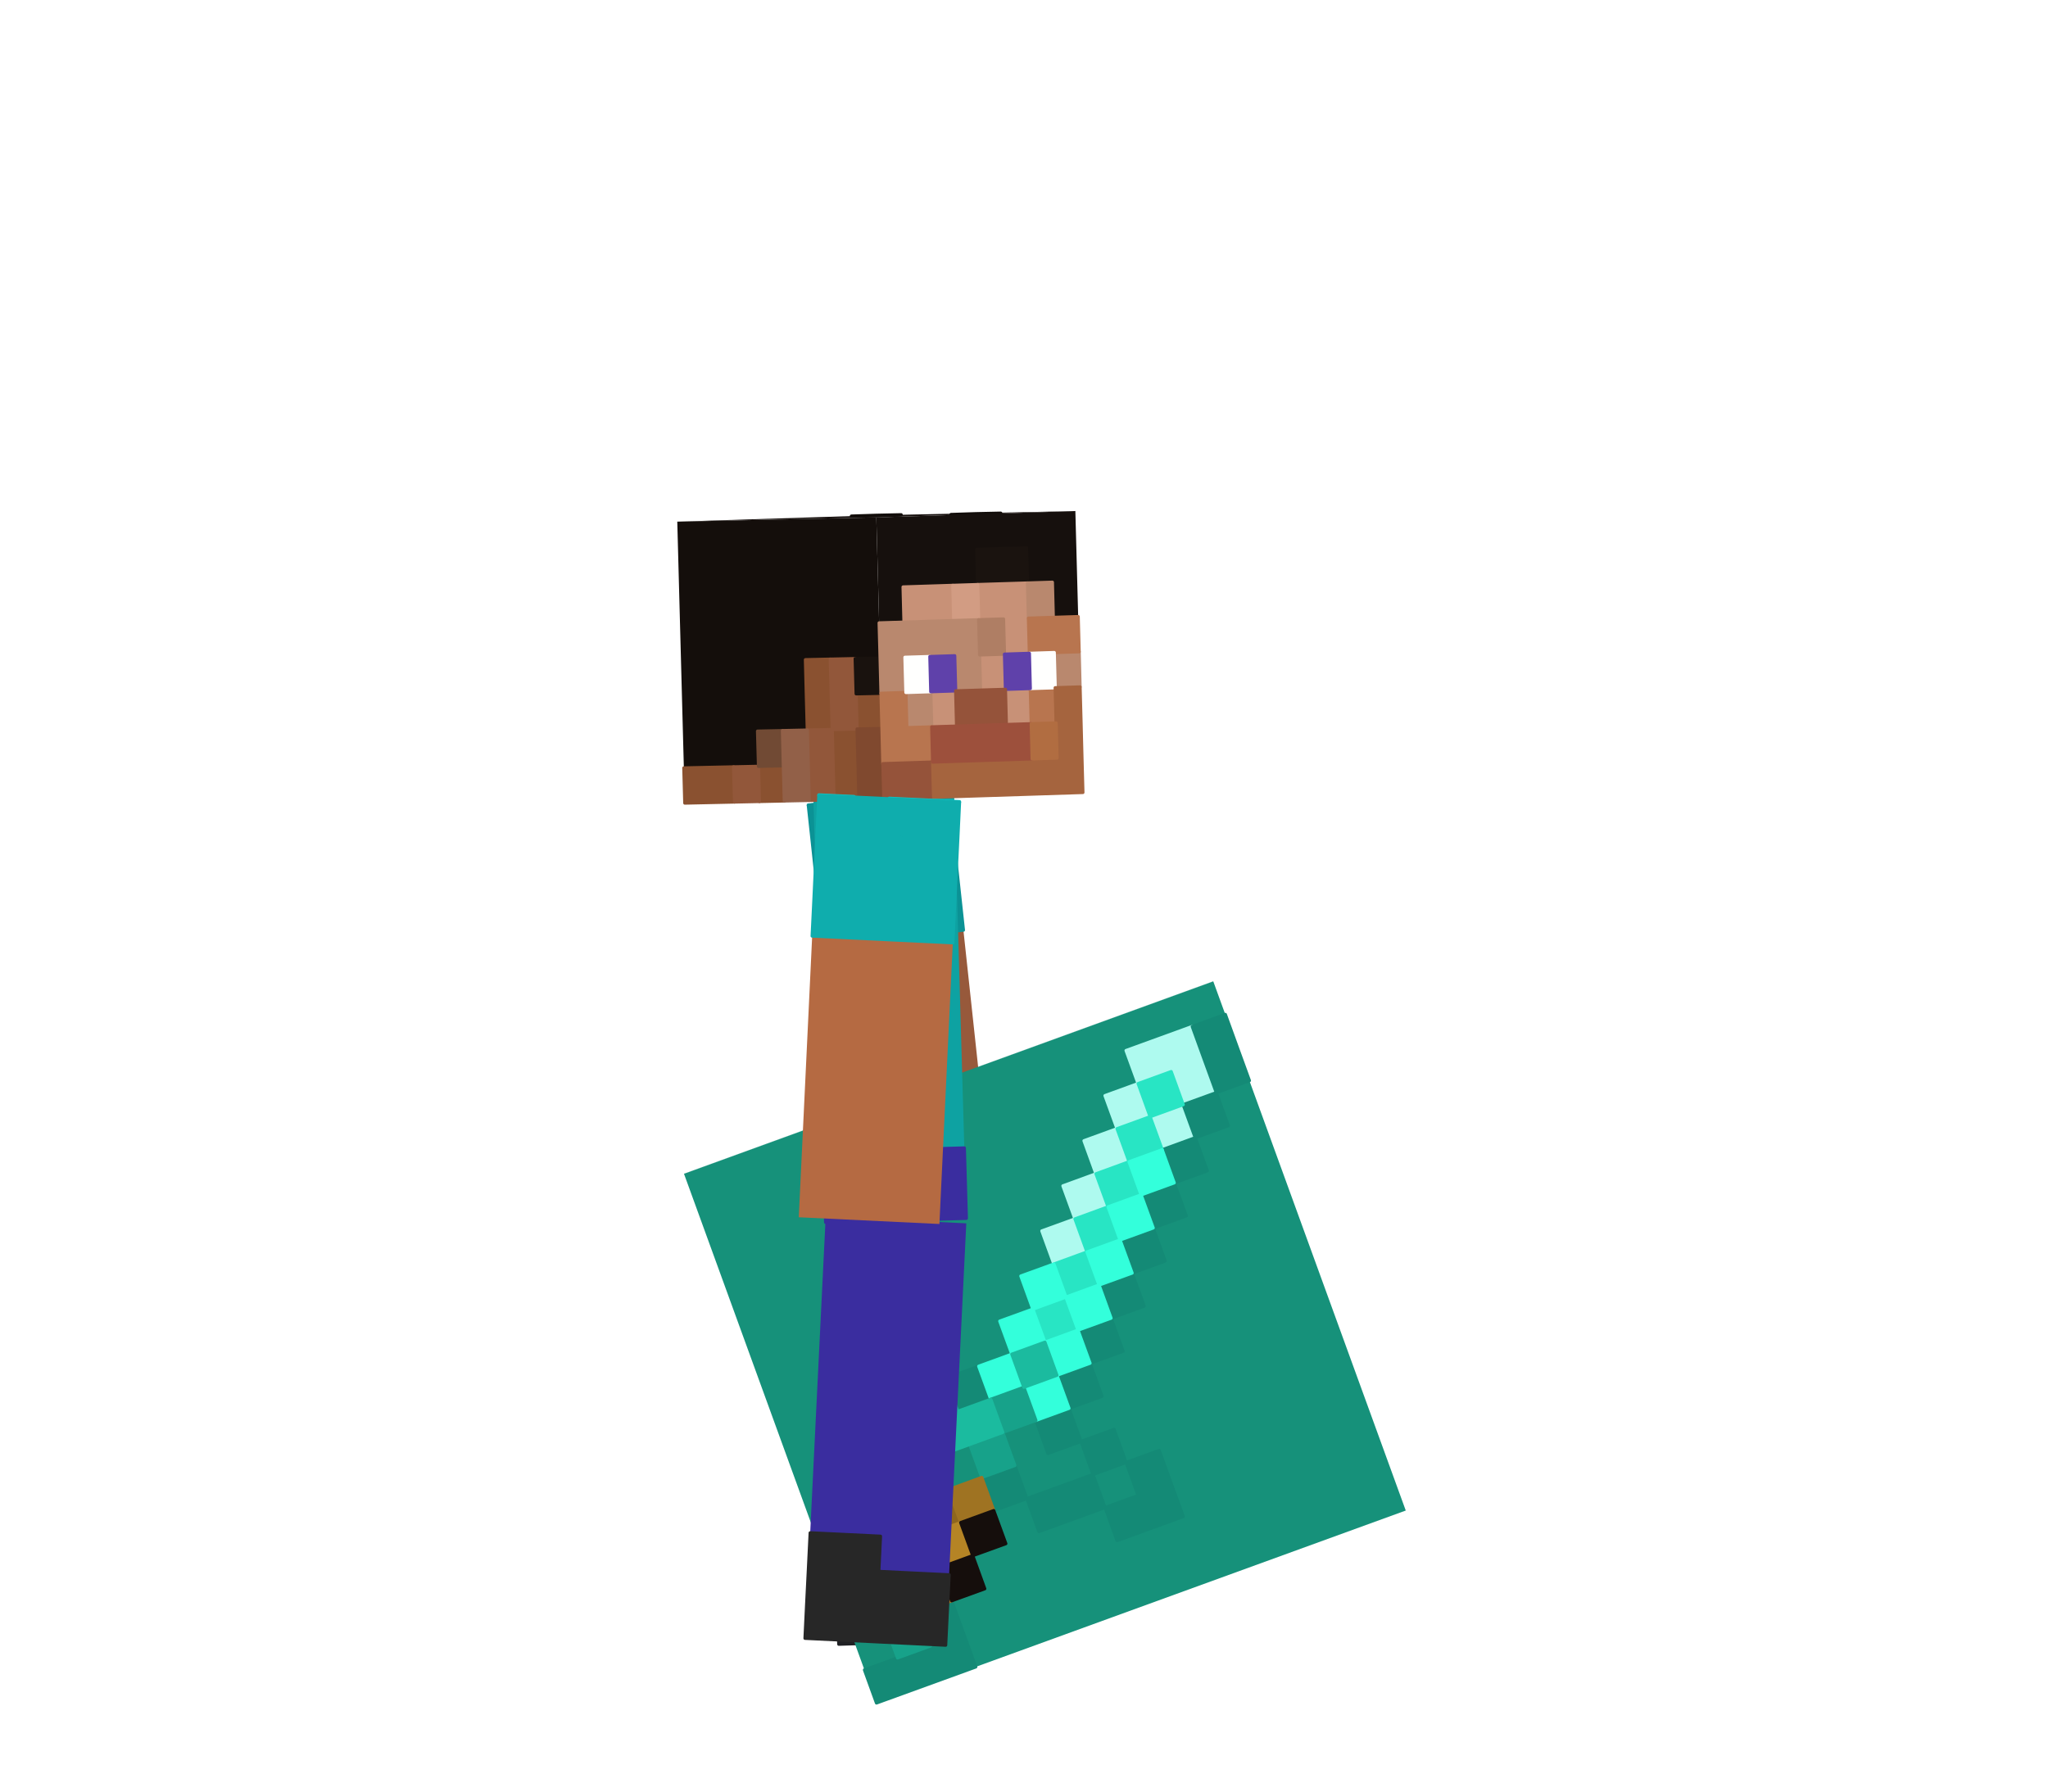
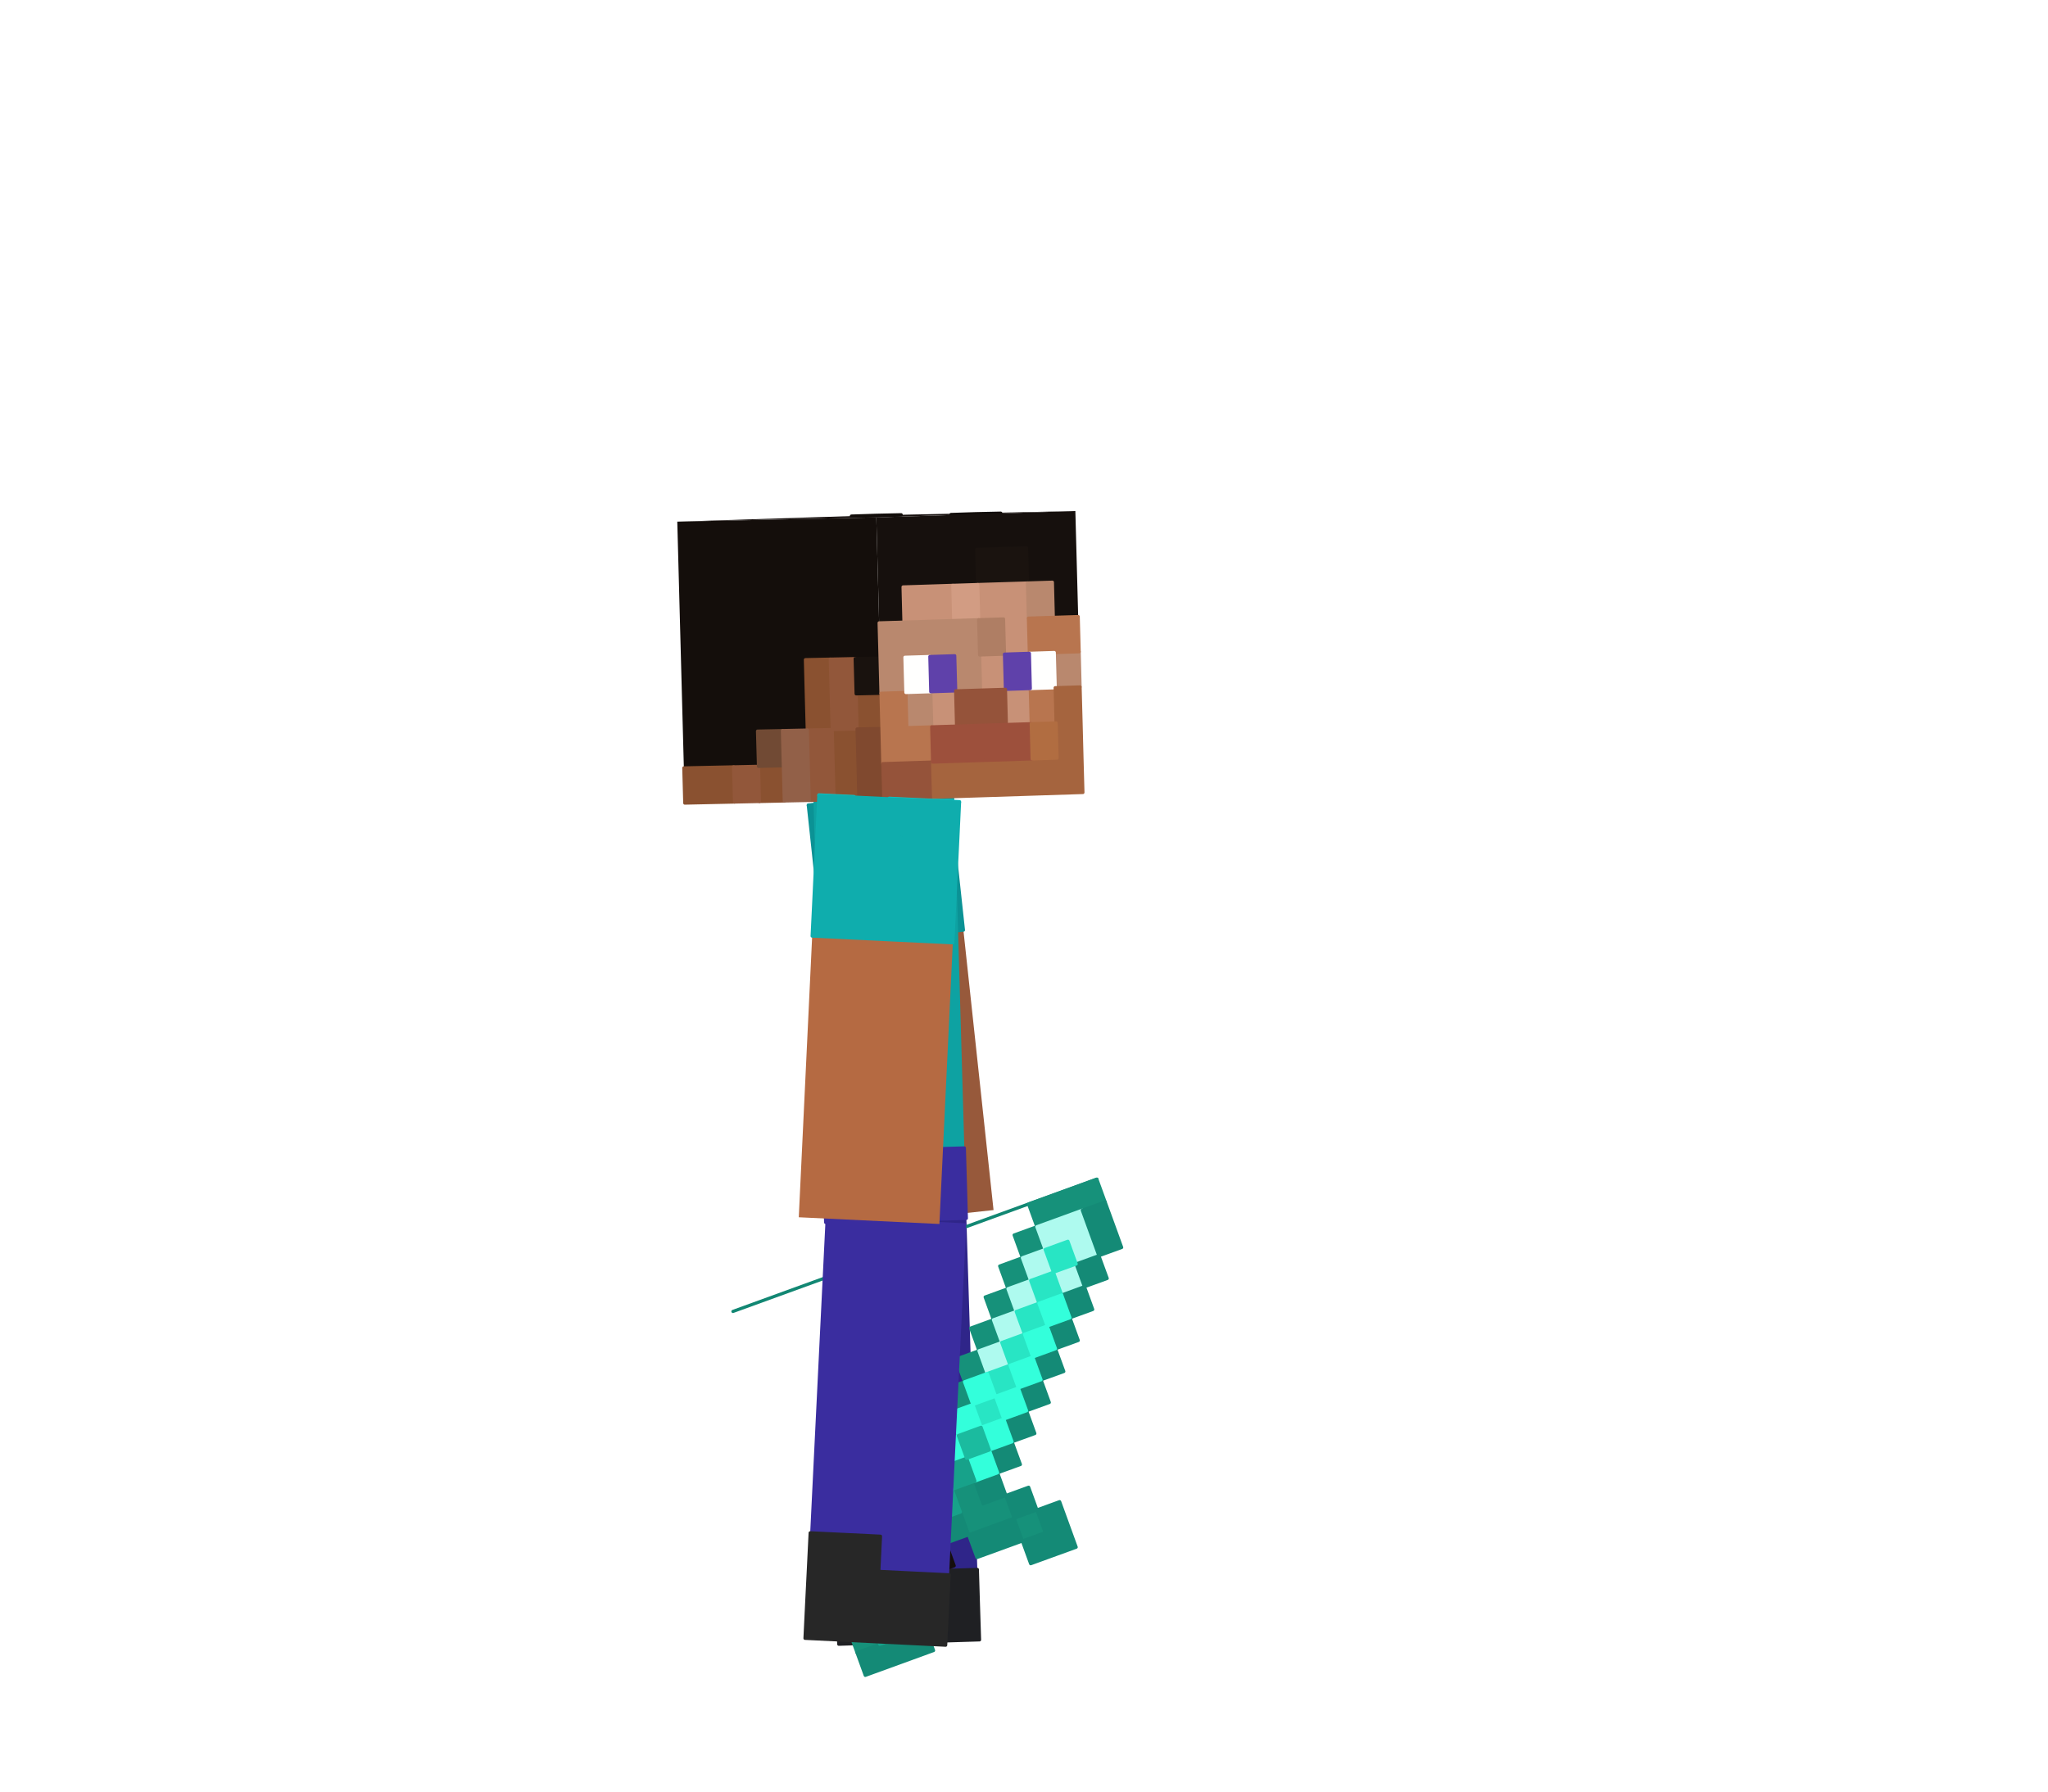
<svg xmlns="http://www.w3.org/2000/svg" viewBox="0 0 384 336" width="384" height="336" role="img" aria-labelledby="swing-7-title">
  <g id="steve">
    <g id="arm-left" aria-label="Left arm">
      <g class="face" data-face="top">
        <path fill="#0db7bb" d="M151.56 151.02L151.56 150.98L177.81 148.15L177.81 148.19Z" />
        <path fill="#0da3a6" stroke="#0da3a6" stroke-width=".6" stroke-linejoin="round" d="M151.56 151.02L151.56 151.01L158.12 150.31L158.12 150.32ZM151.56 150.99L151.56 150.98L158.12 150.28L158.12 150.29ZM164.68 149.61L164.68 149.6L171.25 148.89L171.25 148.9ZM171.25 148.9L171.25 148.89L177.81 148.18L177.81 148.19ZM171.25 148.87L171.25 148.86L177.81 148.15L177.81 148.16Z" />
      </g>
      <g class="face" data-face="nx">
        <path fill="#97593b" d="M151.56 151.02L177.81 148.19L186.29 226.94L160.05 229.77Z" />
        <path fill="#0b9295" stroke="#0b9295" stroke-width=".6" stroke-linejoin="round" d="M151.56 151.02L177.81 148.19L178.51 154.76L152.27 157.59ZM152.27 157.59L178.51 154.76L179.22 161.32L152.97 164.15ZM152.97 164.15L179.22 161.32L179.93 167.88L153.68 170.71ZM153.68 170.71L179.93 167.88L180.64 174.44L154.39 177.27Z" />
      </g>
    </g>
    <g id="leg-left" aria-label="Left leg">
      <g class="face" data-face="nx">
        <path fill="#2f2589" d="M154.81 229.2L181.19 228.38L183.66 307.54L157.27 308.36Z" />
        <path fill="#1f2023" stroke="#1f2023" stroke-width=".6" stroke-linejoin="round" d="M156.65 288.57L169.85 288.16L170.05 294.75L156.86 295.16ZM156.86 295.16L183.25 294.34L183.45 300.94L157.06 301.76ZM157.06 301.76L183.45 300.94L183.66 307.54L157.27 308.36Z" />
      </g>
    </g>
    <g id="held-sword" aria-label="Diamond sword">
      <g class="face" data-face="top">
-         <path fill="#128773" d="M128.25 220.14L128.25 220.12L227.49 184.03L227.49 184.05Z" />
+         <path fill="#128773" stroke="#128773" stroke-width=".6" stroke-linejoin="round" d="M137.43 245.95L137.43 245.95L205.66 221.14L205.66 221.14Z" />
      </g>
      <g class="face" data-face="nx">
-         <path fill="#16917a" d="M128.25 220.14L227.49 184.05L263.58 283.29L164.34 319.38Z" />
-         <path fill="#aefaef" stroke="#aefaef" stroke-width=".6" stroke-linejoin="round" d="M211.14 197.02L223.55 192.51L225.8 198.71L213.4 203.22ZM207.19 205.48L213.4 203.22L215.65 209.43L209.45 211.68ZM219.6 200.97L225.8 198.71L228.06 204.92L221.85 207.17ZM203.25 213.94L209.45 211.68L211.7 217.88L205.5 220.14ZM215.65 209.43L221.85 207.17L224.11 213.37L217.91 215.63ZM199.3 222.4L205.5 220.14L207.76 226.34L201.56 228.6ZM195.35 230.85L201.56 228.6L203.81 234.8L197.61 237.06Z" />
-         <path fill="#148a76" stroke="#148a76" stroke-width=".6" stroke-linejoin="round" d="M223.55 192.51L229.75 190.25L232 196.46L225.8 198.71ZM225.8 198.71L232 196.46L234.26 202.66L228.06 204.92ZM221.85 207.17L228.06 204.92L230.31 211.12L224.11 213.37ZM217.91 215.63L224.11 213.37L226.37 219.58L220.16 221.83ZM213.96 224.09L220.16 221.83L222.42 228.03L216.22 230.29ZM210.01 232.55L216.22 230.29L218.47 236.49L212.27 238.75ZM206.07 241L212.27 238.75L214.53 244.95L208.32 247.21ZM177.31 258.49L183.51 256.23L185.77 262.43L179.57 264.69ZM202.12 249.46L208.32 247.21L210.58 253.41L204.38 255.66ZM198.17 257.92L204.38 255.66L206.63 261.87L200.43 264.12ZM194.23 266.38L200.43 264.12L202.69 270.33L196.48 272.58ZM184.08 277.09L190.28 274.84L192.54 281.04L186.33 283.3ZM202.69 270.33L208.89 268.07L211.14 274.27L204.94 276.53ZM192.54 281.04L204.94 276.53L207.2 282.73L194.79 287.24ZM211.14 274.27L217.35 272.02L219.6 278.22L213.4 280.47ZM207.2 282.73L219.6 278.22L221.86 284.42L209.45 288.93ZM172.24 302.47L178.44 300.21L180.7 306.41L174.49 308.67ZM162.09 313.18L180.7 306.41L182.95 312.62L164.34 319.38Z" />
-         <path fill="#28e5c4" stroke="#28e5c4" stroke-width=".6" stroke-linejoin="round" d="M213.4 203.22L219.6 200.97L221.85 207.17L215.65 209.43ZM209.45 211.68L215.65 209.43L217.91 215.63L211.7 217.88ZM205.5 220.14L211.7 217.88L213.96 224.09L207.76 226.34ZM201.56 228.6L207.76 226.34L210.01 232.55L203.81 234.8ZM197.61 237.06L203.81 234.8L206.07 241L199.86 243.26ZM193.66 245.52L199.86 243.26L202.12 249.46L195.92 251.72Z" />
-         <path fill="#33ffdb" stroke="#33ffdb" stroke-width=".6" stroke-linejoin="round" d="M211.7 217.88L217.91 215.63L220.16 221.83L213.96 224.09ZM207.76 226.34L213.96 224.09L216.22 230.29L210.01 232.55ZM191.41 239.31L197.61 237.06L199.86 243.26L193.66 245.52ZM203.81 234.8L210.01 232.55L212.27 238.75L206.07 241ZM187.46 247.77L193.66 245.52L195.92 251.72L189.72 253.97ZM199.86 243.26L206.07 241L208.32 247.21L202.12 249.46ZM183.51 256.23L189.72 253.97L191.97 260.18L185.77 262.43ZM195.92 251.72L202.12 249.46L204.38 255.66L198.17 257.92ZM191.97 260.18L198.17 257.92L200.43 264.12L194.23 266.38Z" />
-         <path fill="#17a28a" stroke="#17a28a" stroke-width=".6" stroke-linejoin="round" d="M162.65 256.79L168.85 254.54L171.11 260.74L164.91 263ZM185.77 262.43L191.97 260.18L194.23 266.38L188.02 268.63ZM181.82 270.89L188.02 268.63L190.28 274.84L184.08 277.09ZM166.03 304.72L172.24 302.47L174.49 308.67L168.29 310.93Z" />
-         <path fill="#1bbb9f" stroke="#1bbb9f" stroke-width=".6" stroke-linejoin="round" d="M171.11 260.74L177.31 258.49L179.57 264.69L173.36 266.94ZM189.72 253.97L195.92 251.72L198.17 257.92L191.97 260.18ZM173.36 266.94L185.77 262.43L188.02 268.63L175.62 273.15Z" />
-         <path fill="#8e661e" stroke="#8e661e" stroke-width=".6" stroke-linejoin="round" d="M171.67 281.6L177.88 279.35L180.13 285.55L173.93 287.81ZM167.73 290.06L173.93 287.81L176.18 294.01L169.98 296.26Z" />
-         <path fill="#9f7322" stroke="#9f7322" stroke-width=".6" stroke-linejoin="round" d="M177.88 279.35L184.08 277.09L186.33 283.3L180.13 285.55ZM169.98 296.26L176.18 294.01L178.44 300.21L172.24 302.47Z" />
-         <path fill="#b58425" stroke="#b58425" stroke-width=".6" stroke-linejoin="round" d="M173.93 287.81L180.13 285.55L182.39 291.75L176.18 294.01Z" />
-         <path fill="#150e0c" stroke="#150e0c" stroke-width=".6" stroke-linejoin="round" d="M180.13 285.55L186.33 283.3L188.59 289.5L182.39 291.75ZM176.18 294.01L182.39 291.75L184.64 297.96L178.44 300.21Z" />
+         <path fill="#16917a" stroke="#16917a" stroke-width=".6" stroke-linejoin="round" d="M192.86 225.81L205.66 221.16L207.21 225.42L194.41 230.07ZM190.15 231.62L194.41 230.07L195.97 234.34L191.7 235.89ZM187.44 237.44L191.7 235.89L193.25 240.15L188.99 241.7ZM184.72 243.25L188.99 241.7L190.54 245.97L186.27 247.52ZM182.01 249.07L186.27 247.52L187.83 251.78L183.56 253.33ZM179.3 254.88L183.56 253.33L185.11 257.6L180.85 259.15ZM155.26 268.45L163.79 265.35L165.34 269.62L156.81 272.72ZM176.58 260.7L180.85 259.15L182.4 263.41L178.13 264.96ZM156.81 272.72L161.08 271.17L162.63 275.43L158.36 276.98ZM165.34 269.62L169.61 268.06L171.16 272.33L166.89 273.88ZM173.87 266.51L178.13 264.96L179.69 269.23L175.42 270.78ZM162.63 275.43L166.89 273.88L168.44 278.14L164.18 279.69ZM164.18 279.69L168.44 278.14L169.99 282.41L165.73 283.96ZM169.99 282.41L174.26 280.86L175.81 285.12L171.55 286.67ZM178.52 279.31L182.79 277.76L184.34 282.02L180.07 283.57ZM180.07 283.57L188.6 280.47L190.15 284.73L181.62 287.84ZM190.15 284.73L194.42 283.18L195.97 287.45L191.7 289ZM157.59 301.4L166.12 298.3L167.67 302.57L159.14 305.67ZM159.14 305.67L163.4 304.12L164.96 308.38L160.69 309.93Z" />
+         <path fill="#aefaef" stroke="#aefaef" stroke-width=".6" stroke-linejoin="round" d="M194.41 230.07L202.94 226.97L204.49 231.24L195.97 234.34ZM191.7 235.89L195.97 234.34L197.52 238.6L193.25 240.15ZM200.23 232.79L204.49 231.24L206.04 235.5L201.78 237.05ZM188.99 241.7L193.25 240.15L194.8 244.42L190.54 245.97ZM197.52 238.6L201.78 237.05L203.33 241.31L199.07 242.87ZM186.27 247.52L190.54 245.97L192.09 250.23L187.83 251.78ZM183.56 253.33L187.83 251.78L189.38 256.05L185.11 257.6Z" />
+         <path fill="#148a76" stroke="#148a76" stroke-width=".6" stroke-linejoin="round" d="M202.94 226.97L207.21 225.42L208.76 229.68L204.49 231.24ZM204.49 231.24L208.76 229.68L210.31 233.95L206.04 235.5ZM201.78 237.05L206.04 235.5L207.6 239.76L203.33 241.31ZM199.07 242.87L203.33 241.31L204.88 245.58L200.62 247.13ZM196.35 248.68L200.62 247.13L202.17 251.39L197.9 252.94ZM193.64 254.5L197.9 252.94L199.46 257.21L195.19 258.76ZM190.93 260.31L195.19 258.76L196.74 263.02L192.48 264.57ZM171.16 272.33L175.42 270.78L176.97 275.04L172.71 276.59ZM188.21 266.13L192.48 264.57L194.03 268.84L189.76 270.39ZM185.5 271.94L189.76 270.39L191.32 274.65L187.05 276.2ZM182.79 277.76L187.05 276.2L188.6 280.47L184.34 282.02ZM175.81 285.12L180.07 283.57L181.62 287.84L177.36 289.39ZM188.6 280.47L192.87 278.92L194.42 283.18L190.15 284.73ZM181.62 287.84L190.15 284.73L191.7 289L183.18 292.1ZM194.42 283.18L198.68 281.63L200.23 285.9L195.97 287.45ZM191.7 289L200.23 285.9L201.78 290.16L193.25 293.26ZM167.67 302.57L171.93 301.02L173.48 305.28L169.22 306.83ZM160.69 309.93L173.48 305.28L175.04 309.54L162.24 314.2Z" />
+         <path fill="#28e5c4" stroke="#28e5c4" stroke-width=".6" stroke-linejoin="round" d="M195.97 234.34L200.23 232.79L201.78 237.05L197.52 238.6ZM193.25 240.15L197.52 238.6L199.07 242.87L194.8 244.42ZM190.54 245.97L194.8 244.42L196.35 248.68L192.09 250.23ZM187.83 251.78L192.09 250.23L193.64 254.5L189.38 256.05ZM185.11 257.6L189.38 256.05L190.93 260.31L186.66 261.86ZM182.4 263.41L186.66 261.86L188.21 266.13L183.95 267.68Z" />
+         <path fill="#33ffdb" stroke="#33ffdb" stroke-width=".6" stroke-linejoin="round" d="M194.8 244.42L199.07 242.87L200.62 247.13L196.35 248.68ZM192.09 250.23L196.35 248.68L197.9 252.94L193.64 254.5ZM180.85 259.15L185.11 257.6L186.66 261.86L182.4 263.41ZM189.38 256.05L193.64 254.5L195.19 258.76L190.93 260.31ZM178.13 264.96L182.4 263.41L183.95 267.68L179.69 269.23ZM186.66 261.86L190.93 260.31L192.48 264.57L188.21 266.13ZM175.42 270.78L179.69 269.23L181.24 273.49L176.97 275.04ZM183.95 267.68L188.21 266.13L189.76 270.39L185.5 271.94ZM181.24 273.49L185.5 271.94L187.05 276.2L182.79 277.76Z" />
+         <path fill="#17a28a" stroke="#17a28a" stroke-width=".6" stroke-linejoin="round" d="M161.08 271.17L165.34 269.62L166.89 273.88L162.63 275.43ZM176.97 275.04L181.24 273.49L182.79 277.76L178.52 279.31ZM174.26 280.86L178.52 279.31L180.07 283.57L175.81 285.12ZM163.4 304.12L167.67 302.57L169.22 306.83L164.96 308.38Z" />
+         <path fill="#1bbb9f" stroke="#1bbb9f" stroke-width=".6" stroke-linejoin="round" d="M166.89 273.88L171.16 272.33L172.71 276.59L168.44 278.14ZM179.69 269.23L183.95 267.68L185.5 271.94L181.24 273.49ZM168.44 278.14L176.97 275.04L178.52 279.31L169.99 282.41Z" />
+         <path fill="#8e661e" stroke="#8e661e" stroke-width=".6" stroke-linejoin="round" d="M167.28 288.22L171.55 286.67L173.1 290.94L168.83 292.49ZM164.57 294.04L168.83 292.49L170.38 296.75L166.12 298.3Z" />
+         <path fill="#9f7322" stroke="#9f7322" stroke-width=".6" stroke-linejoin="round" d="M171.55 286.67L175.81 285.12L177.36 289.39L173.1 290.94ZM166.12 298.3L170.38 296.75L171.93 301.02L167.67 302.57Z" />
+         <path fill="#b58425" stroke="#b58425" stroke-width=".6" stroke-linejoin="round" d="M168.83 292.49L173.1 290.94L174.65 295.2L170.38 296.75Z" />
+         <path fill="#150e0c" stroke="#150e0c" stroke-width=".6" stroke-linejoin="round" d="M173.1 290.94L177.36 289.39L178.91 293.65L174.65 295.2ZM170.38 296.75L174.65 295.2L176.2 299.47L171.93 301.02Z" />
      </g>
    </g>
    <g id="torso" aria-label="Torso">
      <g class="face" data-face="top">
        <path fill="#9e5833" d="M152.52 150.08L152.52 149.92L178.91 149.16L178.91 149.32Z" />
        <path fill="#11dddd" stroke="#11dddd" stroke-width=".6" stroke-linejoin="round" d="M152.52 150.08L152.52 150.06L159.12 149.87L159.12 149.89ZM152.52 149.94L152.52 149.92L159.12 149.73L159.12 149.75ZM159.12 149.89L159.12 149.87L165.72 149.68L165.72 149.7ZM159.12 149.75L159.12 149.73L165.72 149.54L165.72 149.56ZM165.72 149.7L165.72 149.68L172.31 149.49L172.31 149.51ZM165.72 149.56L165.72 149.54L172.31 149.35L172.31 149.37ZM172.31 149.51L172.31 149.49L178.91 149.3L178.91 149.32ZM172.31 149.37L172.31 149.35L178.91 149.16L178.91 149.18Z" />
      </g>
      <g class="face" data-face="nx">
        <path fill="#0ea2a2" d="M152.52 150.08L178.91 149.32L181.19 228.49L154.81 229.25Z" />
        <path fill="#3a2d9f" stroke="#3a2d9f" stroke-width=".6" stroke-linejoin="round" d="M154.43 216.05L180.81 215.29L181 221.89L154.62 222.65ZM154.62 222.65L181 221.89L181.19 228.49L154.81 229.25Z" />
      </g>
    </g>
    <g id="head" aria-label="Head">
      <g class="face" data-face="top">
        <path fill="#160f0d" d="M126.99 97.83L164.31 96.64L201.63 95.84L164.31 97.03Z" />
        <path fill="#120d0a" stroke="#120d0a" stroke-width=".6" stroke-linejoin="round" d="M159.64 96.79L164.31 96.64L168.97 96.54L164.31 96.69ZM178.31 96.49L182.97 96.34L187.64 96.24L182.97 96.39Z" />
      </g>
      <g class="face" data-face="nx">
        <path fill="#140e0b" d="M126.99 97.83L164.31 97.03L165.72 149.81L128.4 150.61Z" />
        <path fill="#8a5130" stroke="#8a5130" stroke-width=".6" stroke-linejoin="round" d="M151.02 123.72L155.68 123.62L155.86 130.22L151.19 130.32ZM151.19 130.32L155.86 130.22L156.04 136.82L151.37 136.92ZM160.53 130.12L165.19 130.02L165.37 136.62L160.7 136.72ZM156.04 136.82L160.7 136.72L160.88 143.32L156.21 143.42ZM128.22 144.02L137.55 143.82L137.73 150.41L128.4 150.61ZM142.22 143.72L146.88 143.62L147.06 150.21L142.39 150.31ZM156.21 143.42L160.88 143.32L161.05 149.91L156.39 150.01Z" />
        <path fill="#92573a" stroke="#92573a" stroke-width=".6" stroke-linejoin="round" d="M155.68 123.62L160.35 123.52L160.53 130.12L155.86 130.22ZM155.86 130.22L160.53 130.12L160.7 136.72L156.04 136.82ZM151.37 136.92L156.04 136.82L156.21 143.42L151.55 143.52ZM137.55 143.82L142.22 143.72L142.39 150.31L137.73 150.41ZM151.55 143.52L156.21 143.42L156.39 150.01L151.72 150.11Z" />
        <path fill="#19120e" stroke="#19120e" stroke-width=".6" stroke-linejoin="round" d="M160.35 123.52L165.02 123.42L165.19 130.02L160.53 130.12Z" />
        <path fill="#714a34" stroke="#714a34" stroke-width=".6" stroke-linejoin="round" d="M142.04 137.12L146.71 137.02L146.88 143.62L142.22 143.72Z" />
        <path fill="#926048" stroke="#926048" stroke-width=".6" stroke-linejoin="round" d="M146.71 137.02L151.37 136.92L151.55 143.52L146.88 143.62ZM146.88 143.62L151.55 143.52L151.72 150.11L147.06 150.21Z" />
        <path fill="#80492f" stroke="#80492f" stroke-width=".6" stroke-linejoin="round" d="M160.7 136.72L165.37 136.62L165.54 143.22L160.88 143.32ZM160.88 143.32L165.54 143.22L165.72 149.81L161.05 149.91Z" />
      </g>
      <g class="face" data-face="front">
        <path fill="#16100d" d="M164.31 97.03L201.63 95.84L203.04 148.62L165.72 149.81Z" />
        <path fill="#1a130f" stroke="#1a130f" stroke-width=".6" stroke-linejoin="round" d="M183.15 103.03L192.48 102.74L192.65 109.34L183.32 109.63Z" />
        <path fill="#c89177" stroke="#c89177" stroke-width=".6" stroke-linejoin="round" d="M169.33 110.08L178.66 109.78L178.83 116.38L169.5 116.68ZM183.32 109.63L192.65 109.34L192.83 115.93L183.5 116.23ZM188.16 116.08L192.83 115.93L193.01 122.53L188.34 122.68ZM183.68 122.83L188.34 122.68L188.52 129.28L183.85 129.43ZM174.52 129.72L179.19 129.57L179.36 136.17L174.7 136.32ZM188.52 129.28L193.18 129.13L193.36 135.73L188.69 135.87Z" />
        <path fill="#d29c83" stroke="#d29c83" stroke-width=".6" stroke-linejoin="round" d="M178.66 109.78L183.32 109.63L183.5 116.23L178.83 116.38Z" />
        <path fill="#b9886e" stroke="#b9886e" stroke-width=".6" stroke-linejoin="round" d="M192.65 109.34L197.32 109.19L197.49 115.78L192.83 115.93ZM164.84 116.82L183.5 116.23L183.68 122.83L165.02 123.42ZM165.02 123.42L169.68 123.27L169.86 129.87L165.19 130.02ZM179.01 122.98L183.68 122.83L183.85 129.43L179.19 129.57ZM197.67 122.38L202.34 122.23L202.51 128.83L197.85 128.98ZM169.86 129.87L174.52 129.72L174.7 136.32L170.03 136.47Z" />
        <path fill="#af7e64" stroke="#af7e64" stroke-width=".6" stroke-linejoin="round" d="M183.5 116.23L188.16 116.08L188.34 122.68L183.68 122.83Z" />
        <path fill="#b8754f" stroke="#b8754f" stroke-width=".6" stroke-linejoin="round" d="M192.83 115.93L202.16 115.64L202.34 122.23L193.01 122.53ZM165.19 130.02L169.86 129.87L170.03 136.47L165.37 136.62ZM193.18 129.13L197.85 128.98L198.02 135.58L193.36 135.73ZM165.37 136.62L174.7 136.32L174.87 142.92L165.54 143.22Z" />
        <path fill="#fffffe" stroke="#fffffe" stroke-width=".6" stroke-linejoin="round" d="M169.68 123.27L174.35 123.13L174.52 129.72L169.86 129.87ZM193.01 122.53L197.67 122.38L197.85 128.98L193.18 129.13Z" />
        <path fill="#5f41aa" stroke="#5f41aa" stroke-width=".6" stroke-linejoin="round" d="M174.35 123.13L179.01 122.98L179.19 129.57L174.52 129.72ZM188.34 122.68L193.01 122.53L193.18 129.13L188.52 129.28Z" />
        <path fill="#95533a" stroke="#95533a" stroke-width=".6" stroke-linejoin="round" d="M179.19 129.57L188.52 129.28L188.69 135.87L179.36 136.17ZM165.54 143.22L174.87 142.92L175.05 149.52L165.72 149.81Z" />
        <path fill="#a5643e" stroke="#a5643e" stroke-width=".6" stroke-linejoin="round" d="M197.85 128.98L202.51 128.83L202.69 135.43L198.02 135.58ZM198.02 135.58L202.69 135.43L202.86 142.03L198.2 142.17ZM174.87 142.92L202.86 142.03L203.04 148.62L175.05 149.52Z" />
        <path fill="#9d503c" stroke="#9d503c" stroke-width=".6" stroke-linejoin="round" d="M174.7 136.32L193.36 135.73L193.53 142.32L174.87 142.92Z" />
        <path fill="#b16d41" stroke="#b16d41" stroke-width=".6" stroke-linejoin="round" d="M193.36 135.73L198.02 135.58L198.2 142.17L193.53 142.32Z" />
      </g>
    </g>
    <g id="leg-right" aria-label="Right leg">
      <g class="face" data-face="nx">
        <path fill="#3a2d9f" d="M154.82 228.14L181.18 229.43L177.31 308.54L150.94 307.25Z" />
        <path fill="#272727" stroke="#272727" stroke-width=".6" stroke-linejoin="round" d="M151.91 287.47L165.09 288.11L164.77 294.71L151.59 294.06ZM151.59 294.06L177.96 295.35L177.63 301.94L151.26 300.65ZM151.26 300.65L177.63 301.94L177.31 308.54L150.94 307.25Z" />
      </g>
    </g>
    <g id="arm-right" aria-label="Right arm">
      <g class="face" data-face="top">
        <path fill="#14dedd" d="M153.54 149.18L153.54 149.08L179.91 150.34L179.91 150.44Z" />
        <path fill="#13c5c5" stroke="#13c5c5" stroke-width=".6" stroke-linejoin="round" d="M153.54 149.18L153.54 149.15L160.14 149.47L160.14 149.49ZM153.54 149.1L153.54 149.08L160.13 149.39L160.13 149.42ZM166.73 149.73L166.73 149.71L173.32 150.02L173.32 150.05ZM173.32 150.12L173.32 150.1L179.91 150.41L179.91 150.44ZM173.32 150.05L173.32 150.02L179.91 150.34L179.91 150.36Z" />
      </g>
      <g class="face" data-face="nx">
        <path fill="#b56a42" d="M153.54 149.18L179.91 150.44L176.14 229.55L149.77 228.29Z" />
        <path fill="#0fadad" stroke="#0fadad" stroke-width=".6" stroke-linejoin="round" d="M153.54 149.18L179.91 150.44L179.6 157.03L153.23 155.77ZM153.23 155.77L179.6 157.03L179.28 163.62L152.91 162.36ZM152.91 162.36L179.28 163.62L178.97 170.22L152.6 168.96ZM152.6 168.96L178.97 170.22L178.65 176.81L152.28 175.55Z" />
      </g>
    </g>
  </g>
</svg>
